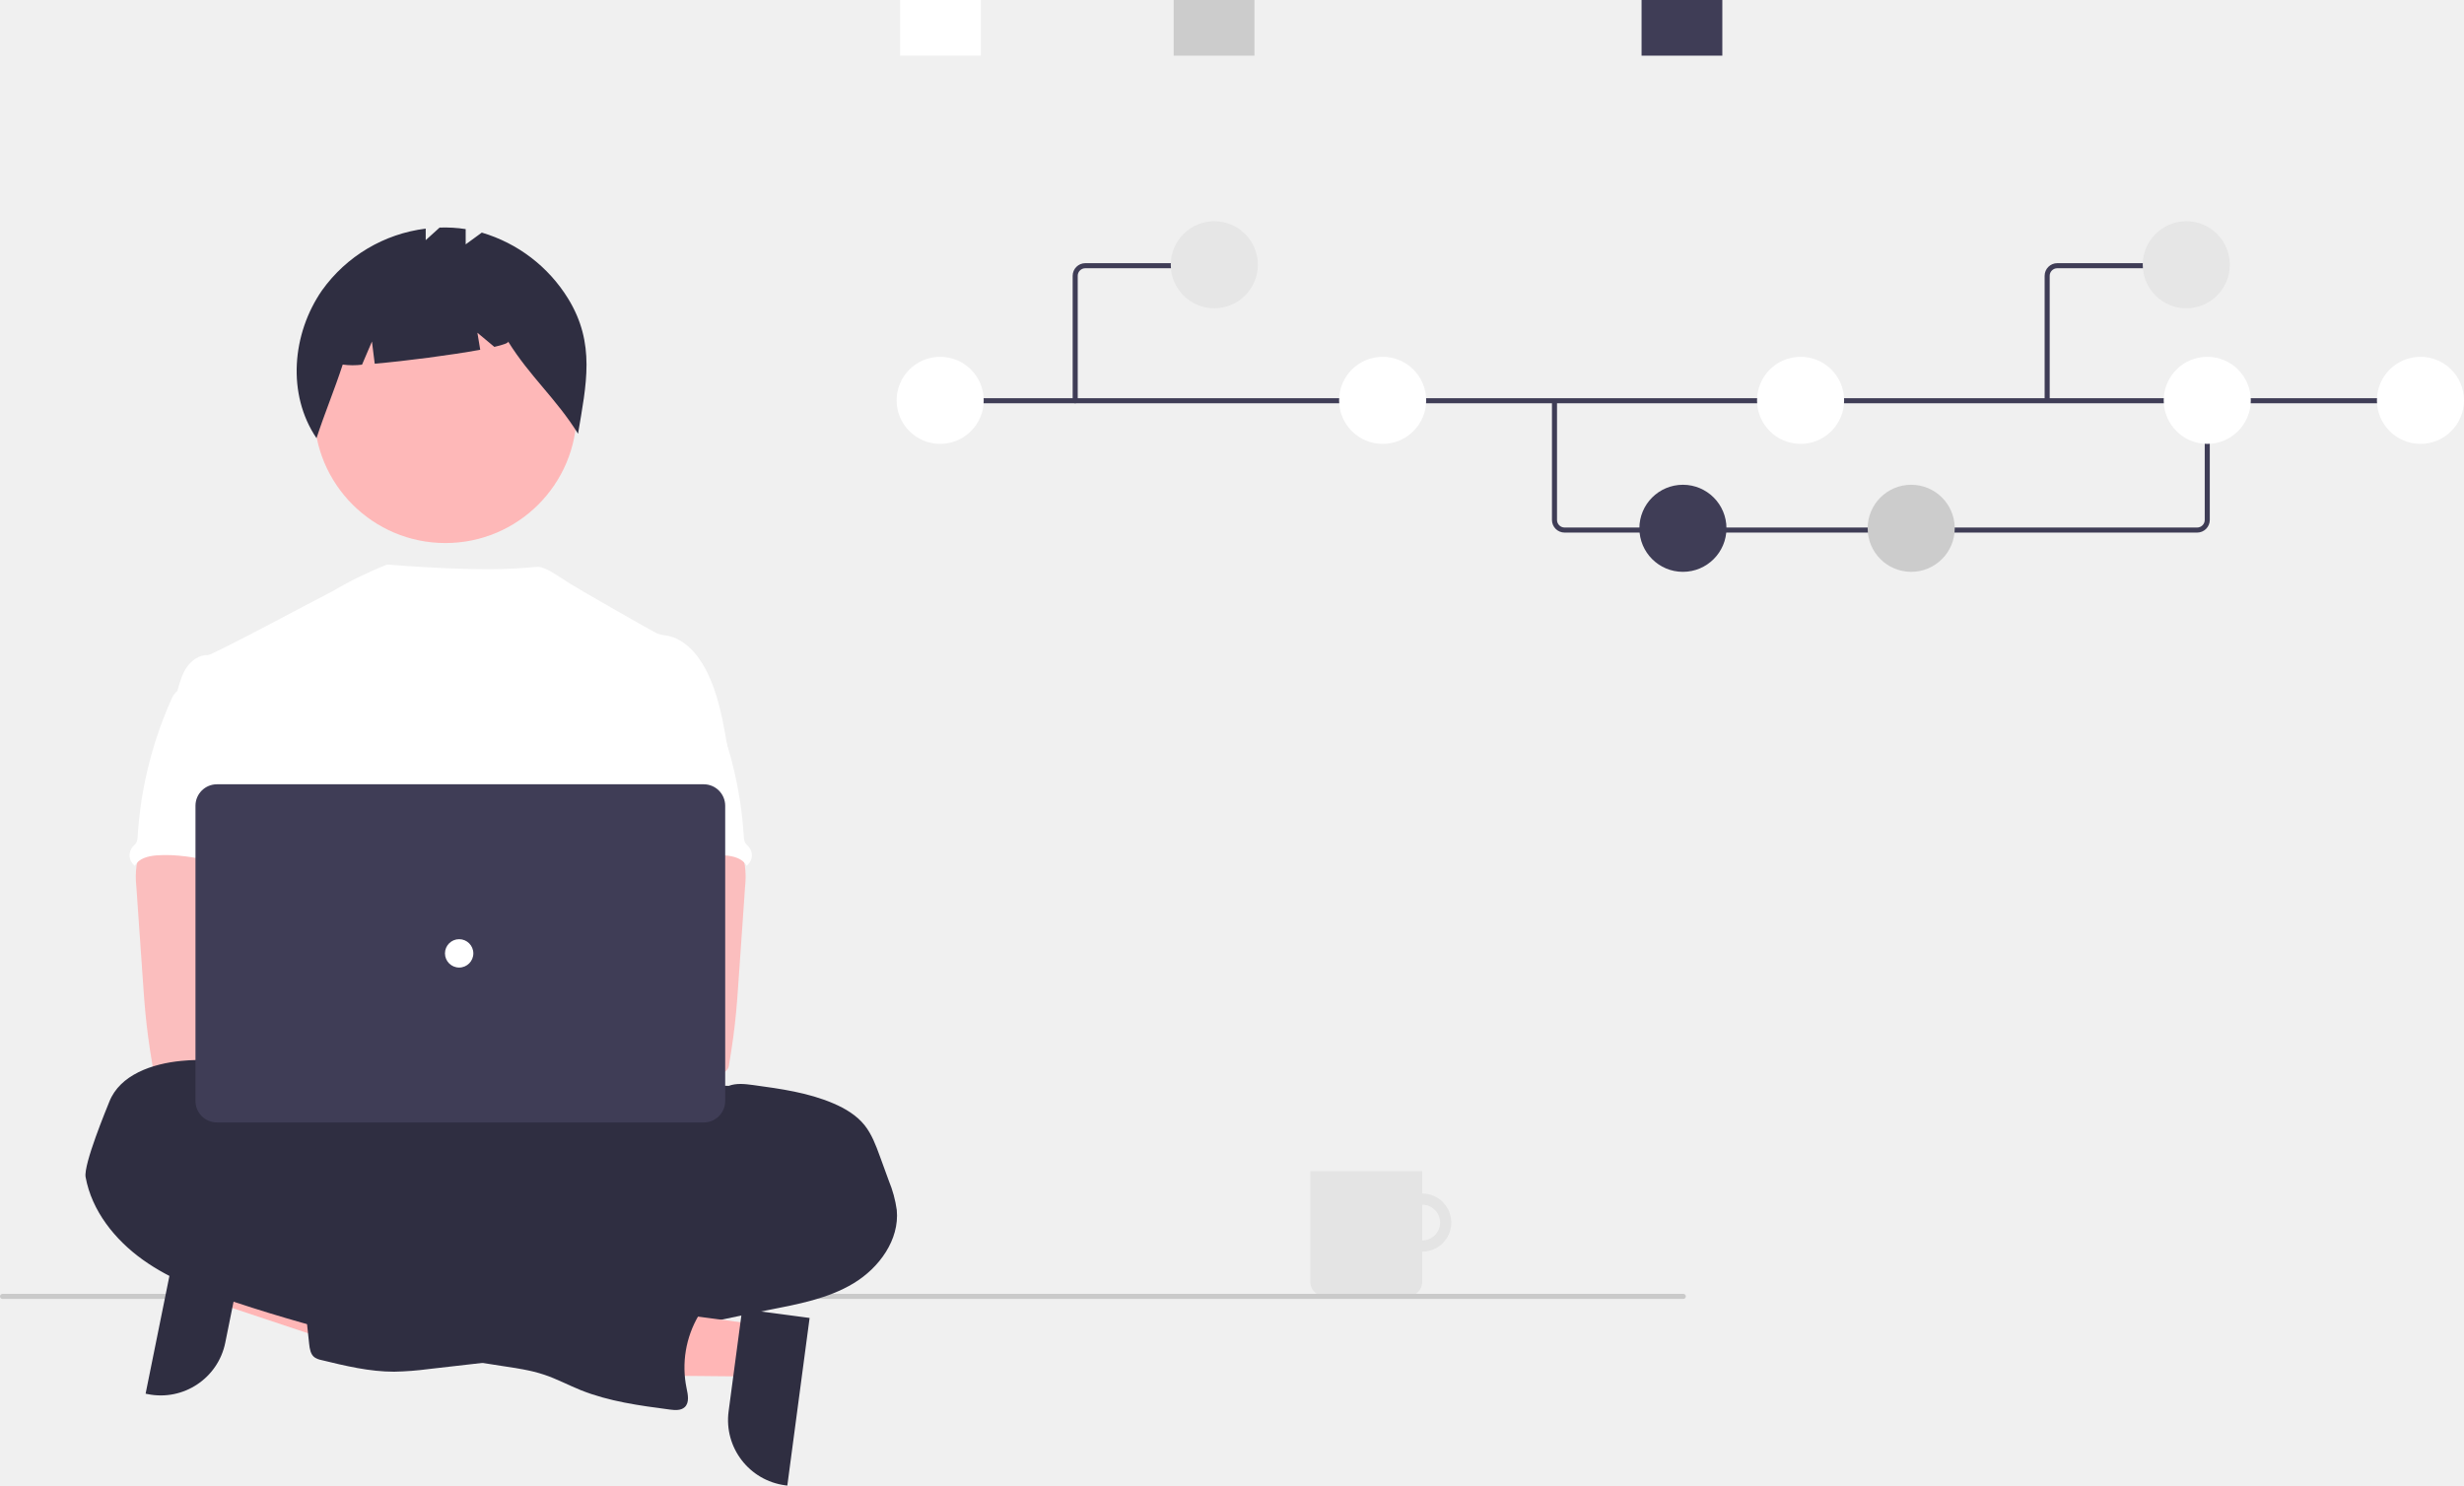
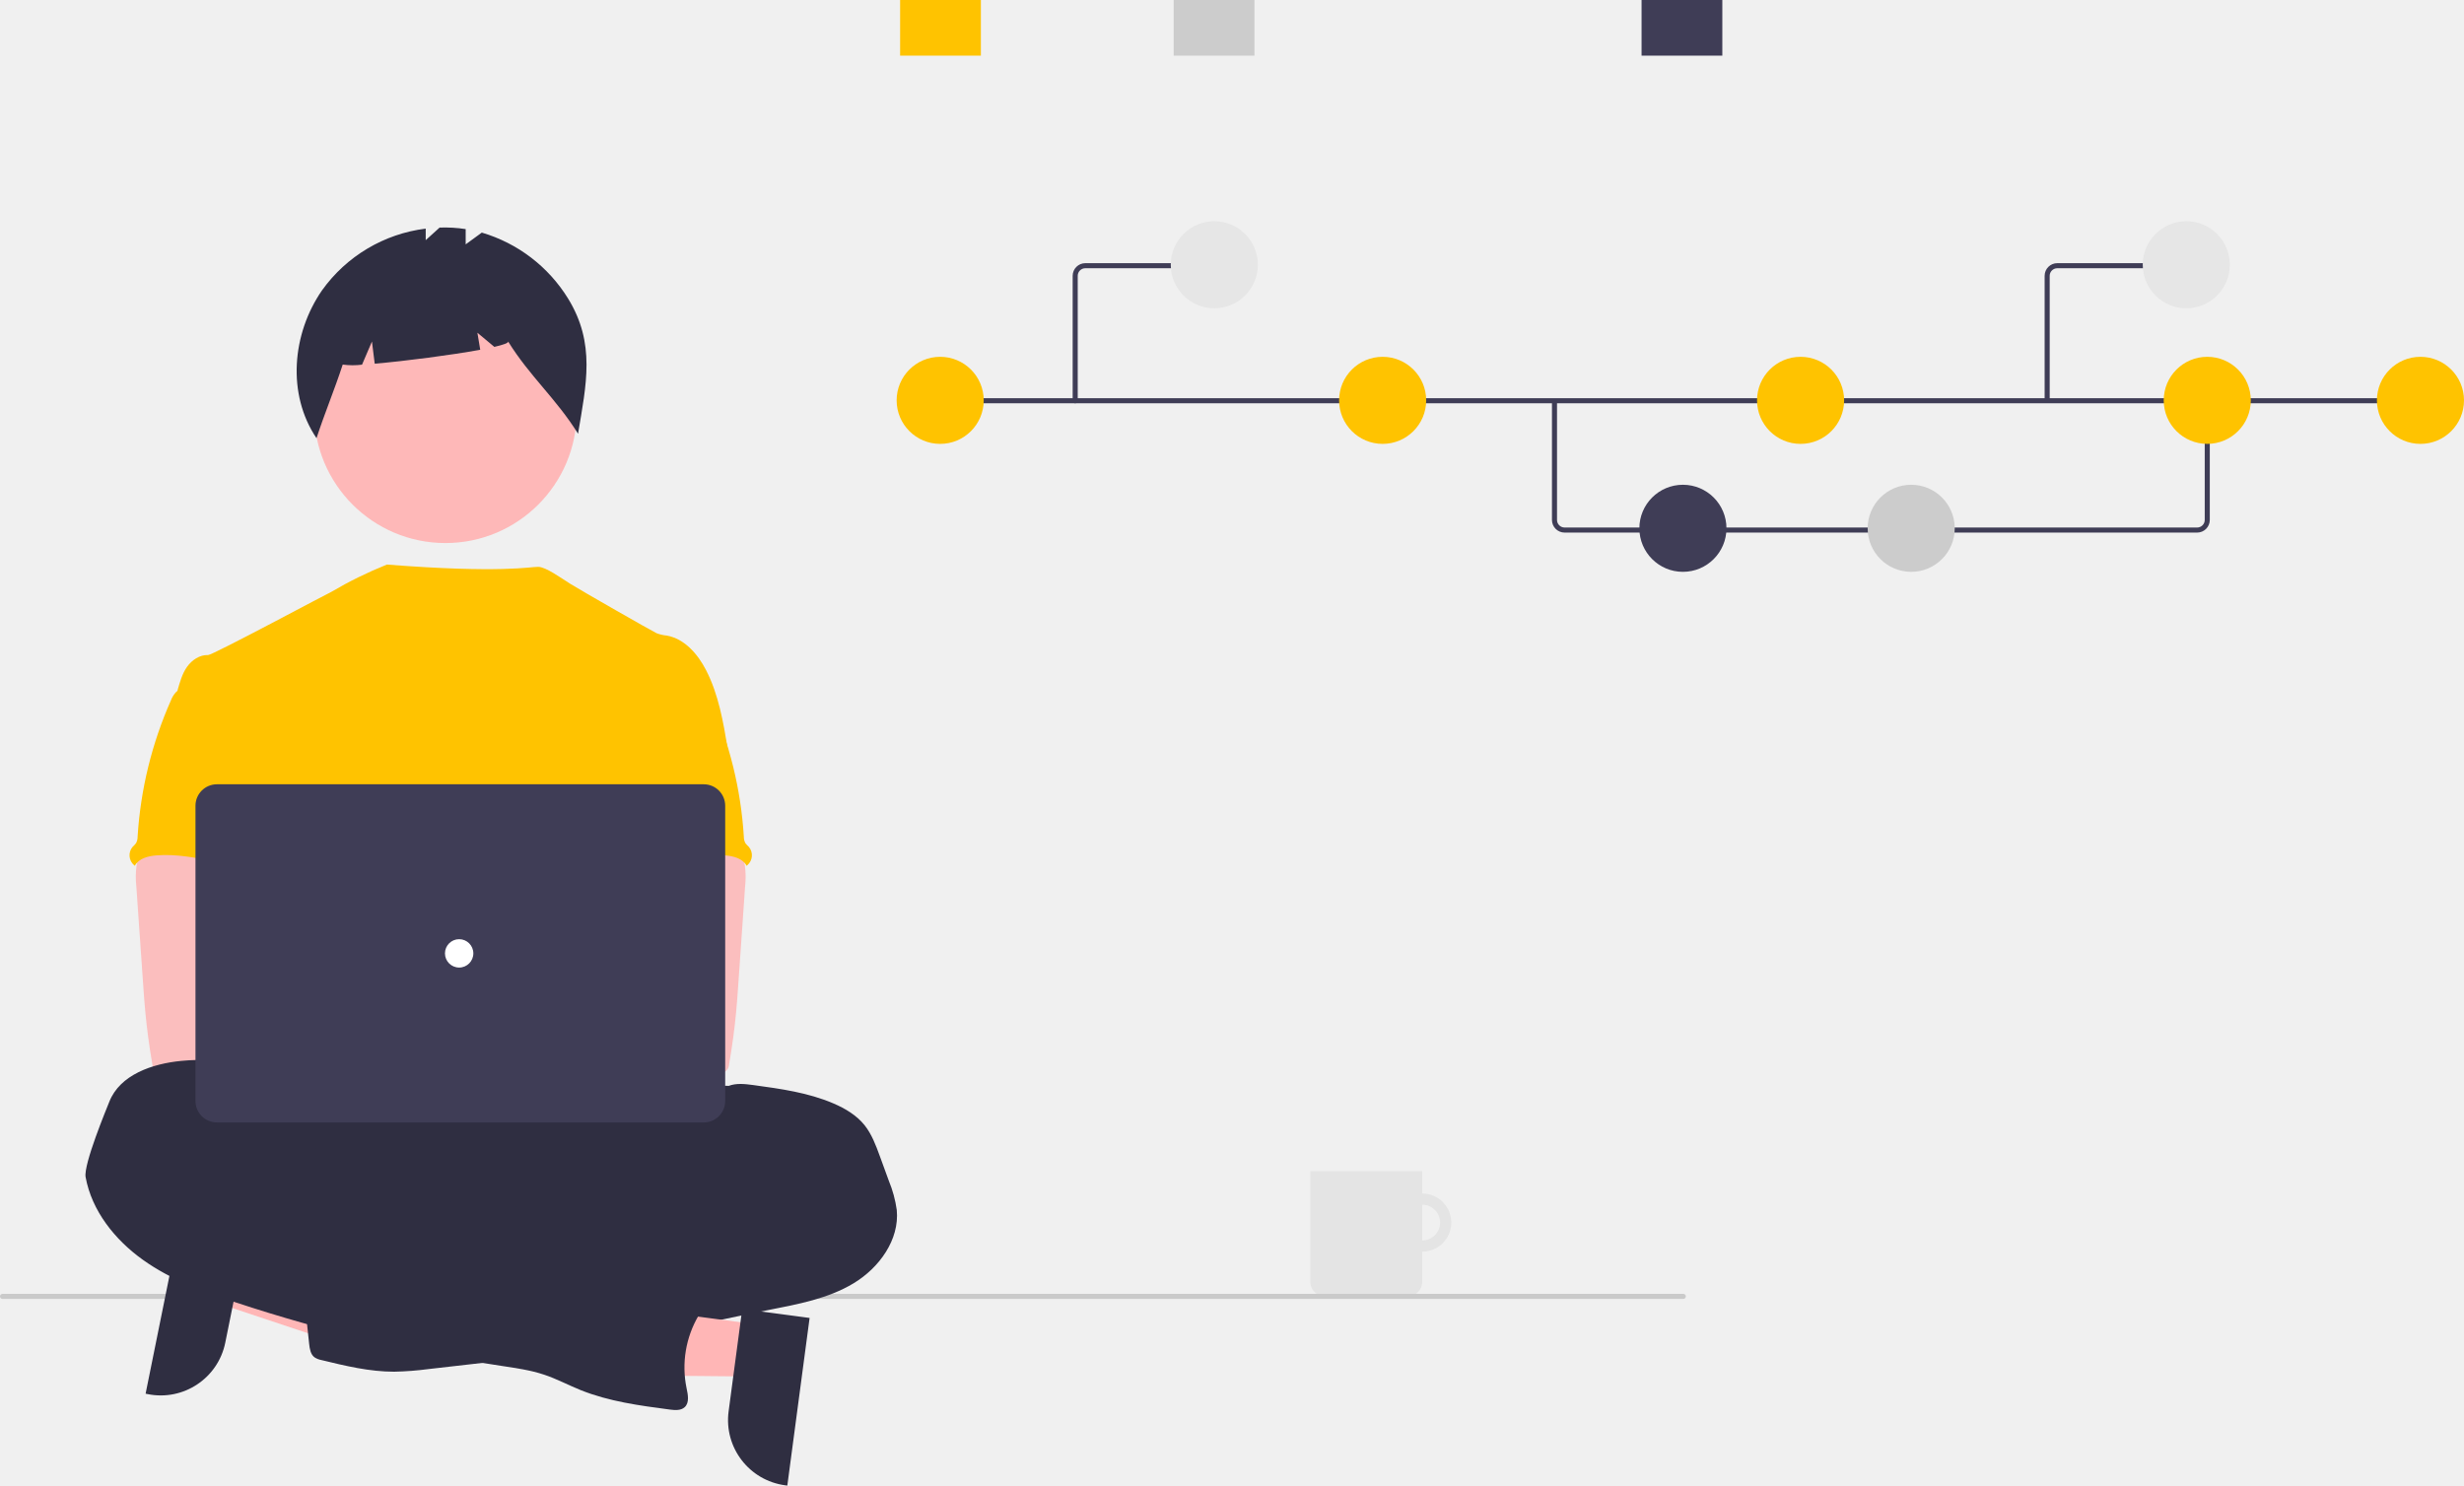
<svg xmlns="http://www.w3.org/2000/svg" data-name="Layer 1" width="973.461" height="587.025" viewBox="0 0 973.461 587.025">
  <g id="f9b32178-6d95-472d-b482-6662972666de" data-name="Group 100">
-     <path id="f4b94a19-cbe0-459a-95a6-6ea3b3d72055-241" data-name="Path 1465" d="M675.147,628.1a11.49,11.49,0,1,0,11.49,11.49h0A11.49,11.49,0,0,0,675.147,628.1Zm0,18.561a7.071,7.071,0,1,1,7.071-7.071v0A7.071,7.071,0,0,1,675.147,646.661Z" transform="translate(-113.2693 -156.4874)" fill="#e4e4e4" />
-     <path id="abc0e0b3-f22e-4bee-9929-c6879640924e-242" data-name="Path 1467" d="M630.954,619.261h44.193v43.739a5.757,5.757,0,0,1-5.757,5.757h-32.679a5.757,5.757,0,0,1-5.757-5.757V619.261Z" transform="translate(-113.2693 -156.4874)" fill="#e4e4e4" />
+     <path id="f4b94a19-cbe0-459a-95a6-6ea3b3d72055-580" data-name="Path 1465" d="M675.147,628.1a11.49,11.49,0,1,0,11.49,11.49h0A11.49,11.49,0,0,0,675.147,628.1Zm0,18.561a7.071,7.071,0,1,1,7.071-7.071v0A7.071,7.071,0,0,1,675.147,646.661Z" transform="translate(-113.2693 -156.4874)" fill="#e4e4e4" />
+     <path id="abc0e0b3-f22e-4bee-9929-c6879640924e-581" data-name="Path 1467" d="M630.954,619.261h44.193v43.739a5.757,5.757,0,0,1-5.757,5.757h-32.679a5.757,5.757,0,0,1-5.757-5.757V619.261Z" transform="translate(-113.2693 -156.4874)" fill="#e4e4e4" />
  </g>
-   <path id="e24b6f19-a0a0-4e73-9cfc-bbb7635ad236-243" data-name="Path 944" d="M778.403,669.758h-664.237a1.006,1.006,0,0,1,0-2h664.237a1.006,1.006,0,0,1,0,2Z" transform="translate(-113.2693 -156.4874)" fill="#cacaca" />
+   <path id="e24b6f19-a0a0-4e73-9cfc-bbb7635ad236-582" data-name="Path 944" d="M778.403,669.758h-664.237a1.006,1.006,0,0,1,0-2h664.237a1.006,1.006,0,0,1,0,2Z" transform="translate(-113.2693 -156.4874)" fill="#cacaca" />
  <polygon points="89.41 494.381 85.302 514.694 161.695 540.208 167.759 510.228 89.41 494.381" fill="#ffb6b6" />
  <path d="M210.36,647.029l-8.091,40.003-0.0.002a26.011,26.011,0,0,1-30.65,20.335l-.828-.168,13.248-65.496Z" transform="translate(-113.2693 -156.4874)" fill="#2f2e41" />
  <circle id="fd4e5ab9-ffc8-4bbb-9267-3af70c31dae1" data-name="Ellipse 276" cx="175.979" cy="162.713" r="51.871" fill="#feb8b8" />
-   <path id="a8c9bbe2-1461-49cf-8211-f8d251166dc5-244" data-name="Path 1461" d="M337.697,274.45a59.907,59.907,0,0,0-34.081-26.052l-6.368,4.647v-6.034a55.143,55.143,0,0,0-10.3-.6l-5.494,4.971v-4.558a59.335,59.335,0,0,0-40.932,24.347c-11.931,17.2-13.945,41.129-2.21,58.467,3.221-9.9,7.131-19.189,10.353-29.088a29.299,29.299,0,0,0,7.633.037l3.919-9.145,1.095,8.758c12.148-1.058,30.166-3.382,41.682-5.511l-1.12-6.719,6.7,5.583c3.528-.812,5.623-1.549,5.45-2.112,8.565,13.808,19.047,22.627,27.611,36.435C344.888,308.406,348.632,292.217,337.697,274.45Z" transform="translate(-113.2693 -156.4874)" fill="#2f2e41" />
+   <path id="a8c9bbe2-1461-49cf-8211-f8d251166dc5-583" data-name="Path 1461" d="M337.697,274.45a59.907,59.907,0,0,0-34.081-26.052l-6.368,4.647v-6.034a55.143,55.143,0,0,0-10.3-.6l-5.494,4.971v-4.558a59.335,59.335,0,0,0-40.932,24.347c-11.931,17.2-13.945,41.129-2.21,58.467,3.221-9.9,7.131-19.189,10.353-29.088a29.299,29.299,0,0,0,7.633.037l3.919-9.145,1.095,8.758c12.148-1.058,30.166-3.382,41.682-5.511l-1.12-6.719,6.7,5.583c3.528-.812,5.623-1.549,5.45-2.112,8.565,13.808,19.047,22.627,27.611,36.435C344.888,308.406,348.632,292.217,337.697,274.45Z" transform="translate(-113.2693 -156.4874)" fill="#2f2e41" />
  <ellipse id="f6be96d1-713f-4c17-812c-ecd79c56fe95" data-name="Ellipse 260" cx="192.856" cy="464.787" rx="133.56" ry="37.359" fill="#2f2e41" />
-   <path d="M400.808,452.588c-1.784-10.731-3.624-21.668-8.611-31.335-3.278-6.332-8.481-12.366-15.495-13.618a14.99,14.99,0,0,1-4.035-.934c-2.055-.99-29.673-16.756-34.063-19.502-3.769-2.357-9.719-6.722-12.719-6.722-3.018-.066-14.591,2.627-59.76-.904a163.141,163.141,0,0,0-22.01,10.822c-.146-.096-46.882,25.001-48.638,24.935-3.325-.14-6.416,1.989-8.322,4.67-1.906,2.681-2.8,6-3.736,9.209,10.208,22.733,19.548,45.495,29.757,68.228a5.821,5.821,0,0,1,.738,2.8,6.834,6.834,0,0,1-1.27,2.8c-5.006,8.042-4.847,18.157-4.3,27.609.547,9.452,1.224,19.436-3,27.908-1.149,2.326-2.643,4.455-3.736,6.781-2.559,5.268-3.484,22.117-1.989,27.777l187.267,5.365C382.86,587.409,400.808,452.588,400.808,452.588Z" transform="translate(-113.2693 -156.4874)" fill="#ffffff" />
-   <path id="eb41f72e-aba6-4a16-bf55-c7027d2f1a4b-245" data-name="Path 1421" d="M167.233,498.445a33.063,33.063,0,0,0-.112,8.154l2.684,38.546c.252,3.633.5,7.257.841,10.881.644,7.033,1.606,14.01,2.8,20.977a3.736,3.736,0,0,0,3.829,3.633c11.815,2.5,24.022,2.4,36.08,1.719,18.4-1.027,65.474-2.97,68.35-6.706s1.2-9.779-2.55-12.8-65.871-10.386-65.871-10.386c.607-4.81,2.438-9.34,4.175-13.907,3.12-8.1,6.034-16.466,6.09-25.143s-3.213-17.8-10.321-22.771c-5.847-4.081-13.375-4.838-20.5-4.67-5.184.149-14.141-1.093-18.876.934C170.105,488.556,167.933,494.776,167.233,498.445Z" transform="translate(-113.2693 -156.4874)" fill="#fbbebe" />
-   <path id="a363f2f7-2464-40a1-ad01-344825aa0b75-246" data-name="Path 1423" d="M401.141,585.578c3.11-1.186,6.538-.757,9.872-.308,10.732,1.466,21.622,2.97,31.569,7.257,4.67,2,9.116,4.67,12.273,8.6,2.8,3.54,4.436,7.874,5.987,12.142l3.587,9.826a47.3,47.3,0,0,1,3.129,11.516c1.121,11.759-6.921,22.845-17.036,28.954s-22.023,8.284-33.624,10.563-23.247,4.8-34.8,7.472a140.086,140.086,0,0,1-16.373,3.222c-12.366,1.4-25.292-.663-37.042,3.428-4.67,1.635-9.256,4.063-14.1,5.193a87.745,87.745,0,0,1-9.751,1.485l-22.238,2.54a121.313,121.313,0,0,1-13.636,1.046c-9.713,0-19.268-2.3-28.7-4.6a7.258,7.258,0,0,1-2.8-1.13c-1.494-1.177-1.821-3.26-2.036-5.146q-1.429-12.525-2.5-25.077c-.224-2.718-.392-5.66,1.093-7.948,1.868-2.8,5.511-3.68,8.836-4.222a230.58,230.58,0,0,1,42.665-2.961c5.426-5.426,14.374-5.454,21.482-8.406a63.897,63.897,0,0,0,7.575-4.119,99.001,99.001,0,0,1,41.59-13.141,38.714,38.714,0,0,0,8.509-1.214c5.5-1.709,10.517-6.361,16.167-5.221.7-1.933,1.186-4.521,2.8-5.847.8-.682,1.793-1.139,2.531-1.868,1.56-1.578,1.7-4.063,1.466-6.267s-.757-4.464-.187-6.613a9.141,9.141,0,0,1,1.037-2.307C391.278,587.595,395.509,585.111,401.141,585.578Z" transform="translate(-113.2693 -156.4874)" fill="#2f2e41" />
-   <path id="b53ad979-99f4-4c6e-a0f8-957060c42096-247" data-name="Path 1430" d="M182.88,429.901a9.667,9.667,0,0,0-2.073,3.316,156.78,156.78,0,0,0-13.169,53.816,5.38,5.38,0,0,1-.607,2.606,11.403,11.403,0,0,1-1.373,1.485,5.156,5.156,0,0,0,.617,7.266q.127.107.261.206c1.541-2.9,5.23-3.848,8.509-4.1,15.7-1.242,31.036,6.062,46.783,5.511-1.111-3.839-2.709-7.528-3.615-11.413-4.007-17.251,5.987-36.033-.14-52.649-1.224-3.325-3.269-6.594-6.491-8.051a17.291,17.291,0,0,0-4.156-1.1c-3.979-.719-11.9-3.792-15.747-2.559-1.42.458-1.98,1.793-3.157,2.6C186.734,427.977,184.362,428.397,182.88,429.901Z" transform="translate(-113.2693 -156.4874)" fill="#ffffff" />
-   <path id="a1197c30-bfd4-4098-bcf9-2468e7a33bf1-248" data-name="Path 1421" d="M400.921,486.906c-4.735-2.027-13.692-.785-18.876-.934-7.125-.168-14.653.589-20.5,4.67-7.108,4.971-10.377,14.094-10.321,22.771s2.97,17.043,6.09,25.143c1.737,4.567,3.568,9.097,4.175,13.907,0,0-62.121,7.365-65.871,10.386s-5.426,9.064-2.55,12.8,92.615,7.487,104.43,4.987a3.736,3.736,0,0,0,3.829-3.633c1.194-6.967,2.156-13.944,2.8-20.977.341-3.624.589-7.248.841-10.881l2.684-38.546a33.064,33.064,0,0,0-.112-8.154C406.84,494.776,404.668,488.556,400.921,486.906Z" transform="translate(-113.2693 -156.4874)" fill="#fbbebe" />
-   <path id="ebe46053-6aac-4aa7-8615-21a6fa79538d-249" data-name="Path 1430" d="M386.251,426.835c-1.177-.807-1.737-2.142-3.157-2.6-3.847-1.233-11.768,1.84-15.747,2.559a17.291,17.291,0,0,0-4.156,1.1c-3.222,1.457-5.267,4.726-6.491,8.051-6.127,16.616,3.867,35.398-.14,52.649-.906,3.885-2.504,7.574-3.615,11.413,15.747.551,31.083-6.753,46.783-5.511,3.279.252,6.968,1.2,8.509,4.1q.134-.099.261-.206a5.156,5.156,0,0,0,.617-7.266,11.401,11.401,0,0,1-1.373-1.485,5.38,5.38,0,0,1-.607-2.606,156.78,156.78,0,0,0-13.169-53.816,9.667,9.667,0,0,0-2.073-3.316C390.411,428.397,388.039,427.977,386.251,426.835Z" transform="translate(-113.2693 -156.4874)" fill="#ffffff" />
+   <path d="M400.808,452.588c-1.784-10.731-3.624-21.668-8.611-31.335-3.278-6.332-8.481-12.366-15.495-13.618a14.99,14.99,0,0,1-4.035-.934c-2.055-.99-29.673-16.756-34.063-19.502-3.769-2.357-9.719-6.722-12.719-6.722-3.018-.066-14.591,2.627-59.76-.904a163.141,163.141,0,0,0-22.01,10.822c-.146-.096-46.882,25.001-48.638,24.935-3.325-.14-6.416,1.989-8.322,4.67-1.906,2.681-2.8,6-3.736,9.209,10.208,22.733,19.548,45.495,29.757,68.228a5.821,5.821,0,0,1,.738,2.8,6.834,6.834,0,0,1-1.27,2.8c-5.006,8.042-4.847,18.157-4.3,27.609.547,9.452,1.224,19.436-3,27.908-1.149,2.326-2.643,4.455-3.736,6.781-2.559,5.268-3.484,22.117-1.989,27.777l187.267,5.365C382.86,587.409,400.808,452.588,400.808,452.588Z" transform="translate(-113.2693 -156.4874)" fill="#ffc300" />
+   <path id="eb41f72e-aba6-4a16-bf55-c7027d2f1a4b-584" data-name="Path 1421" d="M167.233,498.445a33.063,33.063,0,0,0-.112,8.154l2.684,38.546c.252,3.633.5,7.257.841,10.881.644,7.033,1.606,14.01,2.8,20.977a3.736,3.736,0,0,0,3.829,3.633c11.815,2.5,24.022,2.4,36.08,1.719,18.4-1.027,65.474-2.97,68.35-6.706s1.2-9.779-2.55-12.8-65.871-10.386-65.871-10.386c.607-4.81,2.438-9.34,4.175-13.907,3.12-8.1,6.034-16.466,6.09-25.143s-3.213-17.8-10.321-22.771c-5.847-4.081-13.375-4.838-20.5-4.67-5.184.149-14.141-1.093-18.876.934C170.105,488.556,167.933,494.776,167.233,498.445Z" transform="translate(-113.2693 -156.4874)" fill="#fbbebe" />
+   <path id="a363f2f7-2464-40a1-ad01-344825aa0b75-585" data-name="Path 1423" d="M401.141,585.578c3.11-1.186,6.538-.757,9.872-.308,10.732,1.466,21.622,2.97,31.569,7.257,4.67,2,9.116,4.67,12.273,8.6,2.8,3.54,4.436,7.874,5.987,12.142l3.587,9.826a47.3,47.3,0,0,1,3.129,11.516c1.121,11.759-6.921,22.845-17.036,28.954s-22.023,8.284-33.624,10.563-23.247,4.8-34.8,7.472a140.086,140.086,0,0,1-16.373,3.222c-12.366,1.4-25.292-.663-37.042,3.428-4.67,1.635-9.256,4.063-14.1,5.193a87.745,87.745,0,0,1-9.751,1.485l-22.238,2.54a121.313,121.313,0,0,1-13.636,1.046c-9.713,0-19.268-2.3-28.7-4.6a7.258,7.258,0,0,1-2.8-1.13c-1.494-1.177-1.821-3.26-2.036-5.146q-1.429-12.525-2.5-25.077c-.224-2.718-.392-5.66,1.093-7.948,1.868-2.8,5.511-3.68,8.836-4.222a230.58,230.58,0,0,1,42.665-2.961c5.426-5.426,14.374-5.454,21.482-8.406a63.897,63.897,0,0,0,7.575-4.119,99.001,99.001,0,0,1,41.59-13.141,38.714,38.714,0,0,0,8.509-1.214c5.5-1.709,10.517-6.361,16.167-5.221.7-1.933,1.186-4.521,2.8-5.847.8-.682,1.793-1.139,2.531-1.868,1.56-1.578,1.7-4.063,1.466-6.267s-.757-4.464-.187-6.613a9.141,9.141,0,0,1,1.037-2.307C391.278,587.595,395.509,585.111,401.141,585.578Z" transform="translate(-113.2693 -156.4874)" fill="#2f2e41" />
+   <path id="b53ad979-99f4-4c6e-a0f8-957060c42096-586" data-name="Path 1430" d="M182.88,429.901a9.667,9.667,0,0,0-2.073,3.316,156.78,156.78,0,0,0-13.169,53.816,5.38,5.38,0,0,1-.607,2.606,11.403,11.403,0,0,1-1.373,1.485,5.156,5.156,0,0,0,.617,7.266q.127.107.261.206c1.541-2.9,5.23-3.848,8.509-4.1,15.7-1.242,31.036,6.062,46.783,5.511-1.111-3.839-2.709-7.528-3.615-11.413-4.007-17.251,5.987-36.033-.14-52.649-1.224-3.325-3.269-6.594-6.491-8.051a17.291,17.291,0,0,0-4.156-1.1c-3.979-.719-11.9-3.792-15.747-2.559-1.42.458-1.98,1.793-3.157,2.6C186.734,427.977,184.362,428.397,182.88,429.901Z" transform="translate(-113.2693 -156.4874)" fill="#ffc300" />
+   <path id="a1197c30-bfd4-4098-bcf9-2468e7a33bf1-587" data-name="Path 1421" d="M400.921,486.906c-4.735-2.027-13.692-.785-18.876-.934-7.125-.168-14.653.589-20.5,4.67-7.108,4.971-10.377,14.094-10.321,22.771s2.97,17.043,6.09,25.143c1.737,4.567,3.568,9.097,4.175,13.907,0,0-62.121,7.365-65.871,10.386s-5.426,9.064-2.55,12.8,92.615,7.487,104.43,4.987a3.736,3.736,0,0,0,3.829-3.633c1.194-6.967,2.156-13.944,2.8-20.977.341-3.624.589-7.248.841-10.881l2.684-38.546a33.064,33.064,0,0,0-.112-8.154C406.84,494.776,404.668,488.556,400.921,486.906Z" transform="translate(-113.2693 -156.4874)" fill="#fbbebe" />
+   <path id="ebe46053-6aac-4aa7-8615-21a6fa79538d-588" data-name="Path 1430" d="M386.251,426.835c-1.177-.807-1.737-2.142-3.157-2.6-3.847-1.233-11.768,1.84-15.747,2.559a17.291,17.291,0,0,0-4.156,1.1c-3.222,1.457-5.267,4.726-6.491,8.051-6.127,16.616,3.867,35.398-.14,52.649-.906,3.885-2.504,7.574-3.615,11.413,15.747.551,31.083-6.753,46.783-5.511,3.279.252,6.968,1.2,8.509,4.1q.134-.099.261-.206a5.156,5.156,0,0,0,.617-7.266,11.401,11.401,0,0,1-1.373-1.485,5.38,5.38,0,0,1-.607-2.606,156.78,156.78,0,0,0-13.169-53.816,9.667,9.667,0,0,0-2.073-3.316C390.411,428.397,388.039,427.977,386.251,426.835Z" transform="translate(-113.2693 -156.4874)" fill="#ffc300" />
  <polygon points="299.243 523.378 296.513 543.921 215.975 543.166 220.005 512.846 299.243 523.378" fill="#ffb6b6" />
  <path d="M433.122,677.272l-8.804,66.24-.838-.111a26.011,26.011,0,0,1-22.356-29.208l0-.002,5.377-40.457Z" transform="translate(-113.2693 -156.4874)" fill="#2f2e41" />
-   <path id="a0b0f7ea-4ed9-4447-aa64-e2335b2c3196-250" data-name="Path 1427" d="M223.039,595.974c0,.934-1.466,0-1.6-1-1.027-7.556-7.024-13.786-14.01-16.812s-14.944-3.185-22.509-2.466c-11.441,1.083-24.284,5.464-28.468,16.158-.99,2.5-10.264,24.76-9.359,29.766,2.438,13.356,11.572,24.779,22.64,32.69s24,12.637,36.9,16.9a639.949,639.949,0,0,0,104.607,24.984c5.753.869,11.563,1.672,17.073,3.521,4.931,1.653,9.545,4.128,14.365,6.071,11.208,4.5,23.266,6.108,35.211,7.687,2.036.262,4.371.448,5.875-.934,1.943-1.8,1.3-4.941.747-7.528a40.488,40.488,0,0,1,4.773-28.729c2-3.362,4.6-6.809,4.222-10.7-.448-4.539-4.969-7.752-9.471-8.481s-9.078.346-13.6.934a7.285,7.285,0,0,1-4.623-.458,9.235,9.235,0,0,1-1.812-1.606,20.482,20.482,0,0,0-23.854-3.334c-1.672.934-4.2-1.149-5.94-1.933l-19.642-8.892c-22.565-10.208-45.242-20.464-69.115-26.927a14.514,14.514,0,0,1-5.324-2.214c-1.186-.934-2.036-2.2-3.129-3.241-2.382-2.251-5.7-3.148-8.555-4.745S222.385,599.177,223.039,595.974Z" transform="translate(-113.2693 -156.4874)" fill="#2f2e41" />
+   <path id="a0b0f7ea-4ed9-4447-aa64-e2335b2c3196-589" data-name="Path 1427" d="M223.039,595.974c0,.934-1.466,0-1.6-1-1.027-7.556-7.024-13.786-14.01-16.812s-14.944-3.185-22.509-2.466c-11.441,1.083-24.284,5.464-28.468,16.158-.99,2.5-10.264,24.76-9.359,29.766,2.438,13.356,11.572,24.779,22.64,32.69s24,12.637,36.9,16.9a639.949,639.949,0,0,0,104.607,24.984c5.753.869,11.563,1.672,17.073,3.521,4.931,1.653,9.545,4.128,14.365,6.071,11.208,4.5,23.266,6.108,35.211,7.687,2.036.262,4.371.448,5.875-.934,1.943-1.8,1.3-4.941.747-7.528a40.488,40.488,0,0,1,4.773-28.729c2-3.362,4.6-6.809,4.222-10.7-.448-4.539-4.969-7.752-9.471-8.481s-9.078.346-13.6.934a7.285,7.285,0,0,1-4.623-.458,9.235,9.235,0,0,1-1.812-1.606,20.482,20.482,0,0,0-23.854-3.334c-1.672.934-4.2-1.149-5.94-1.933l-19.642-8.892c-22.565-10.208-45.242-20.464-69.115-26.927a14.514,14.514,0,0,1-5.324-2.214c-1.186-.934-2.036-2.2-3.129-3.241-2.382-2.251-5.7-3.148-8.555-4.745S222.385,599.177,223.039,595.974Z" transform="translate(-113.2693 -156.4874)" fill="#2f2e41" />
  <circle cx="160.617" cy="411.99" r="14" fill="#fbbebe" />
  <circle cx="191.617" cy="411.99" r="14" fill="#fbbebe" />
  <path d="M391.305,600.024H198.966a8.48,8.48,0,0,1-8.47-8.47V474.868a8.48,8.48,0,0,1,8.47-8.47H391.305a8.48,8.48,0,0,1,8.47,8.47V591.555A8.48,8.48,0,0,1,391.305,600.024Z" transform="translate(-113.2693 -156.4874)" fill="#3f3d56" />
  <circle id="e793da3b-cee2-4a15-ae11-6dab45a6c728" data-name="Ellipse 263" cx="181.399" cy="376.724" r="5.604" fill="#fff" />
  <path d="M981.299,366.94H731.406a5.006,5.006,0,0,1-5-5V314.84h2v47.1a3.003,3.003,0,0,0,3,3H981.299a3.003,3.003,0,0,0,3-3V314.51h2v47.429A5.006,5.006,0,0,1,981.299,366.94Z" transform="translate(-113.2693 -156.4874)" fill="#3f3d56" />
  <rect x="371.397" y="157.352" width="587.22" height="2" fill="#3f3d56" />
-   <circle id="a67a4451-c7cc-402c-b29d-5a705f3c9418" data-name="Ellipse 264" cx="371.439" cy="158.196" r="17.202" fill="#ffffff" />
-   <circle id="abdb3fbf-f68e-433e-a33f-153626b38c76" data-name="Ellipse 266" cx="546.244" cy="158.196" r="17.202" fill="#ffffff" />
+   <circle id="a67a4451-c7cc-402c-b29d-5a705f3c9418" data-name="Ellipse 264" cx="371.439" cy="158.196" r="17.202" fill="#ffc300" />
+   <circle id="abdb3fbf-f68e-433e-a33f-153626b38c76" data-name="Ellipse 266" cx="546.244" cy="158.196" r="17.202" fill="#ffc300" />
  <circle id="ac293633-0933-4e21-a8aa-bc27ca4fbccc" data-name="Ellipse 268" cx="664.876" cy="208.757" r="17.202" fill="#3f3d56" />
  <circle id="a0cd768d-b738-4d4b-9ab3-78ab535c7573" data-name="Ellipse 269" cx="755.063" cy="208.757" r="17.202" fill="#ccc" />
-   <circle id="b9eb3d2e-31e0-4fe2-be5c-79abb86bc227" data-name="Ellipse 270" cx="711.36" cy="158.196" r="17.202" fill="#ffffff" />
-   <circle id="aa04baac-fce0-420a-b86a-4a97f3079928" data-name="Ellipse 271" cx="956.259" cy="158.196" r="17.202" fill="#ffffff" />
-   <circle id="e92cf92c-058e-415c-ba96-766a57ee18d9" data-name="Ellipse 272" cx="872.029" cy="158.196" r="17.202" fill="#ffffff" />
+   <circle id="b9eb3d2e-31e0-4fe2-be5c-79abb86bc227" data-name="Ellipse 270" cx="711.36" cy="158.196" r="17.202" fill="#ffc300" />
+   <circle id="aa04baac-fce0-420a-b86a-4a97f3079928" data-name="Ellipse 271" cx="956.259" cy="158.196" r="17.202" fill="#ffc300" />
+   <circle id="e92cf92c-058e-415c-ba96-766a57ee18d9" data-name="Ellipse 272" cx="872.029" cy="158.196" r="17.202" fill="#ffc300" />
  <rect id="ac5bf8cc-574d-4509-9338-881c836fd832" data-name="Rectangle 207" x="648.539" width="31.906" height="21.99" fill="#3f3d56" />
-   <rect id="ad5a043d-52f1-4931-b771-e4991ef7f7f7" data-name="Rectangle 208" x="355.612" width="31.906" height="21.99" fill="#ffffff" />
+   <rect id="ad5a043d-52f1-4931-b771-e4991ef7f7f7" data-name="Rectangle 208" x="355.612" width="31.906" height="21.99" fill="#ffc300" />
  <rect id="e5d95e83-bdd9-4322-95a9-5a9c4b449a8f" data-name="Rectangle 209" x="463.685" width="31.906" height="21.99" fill="#ccc" />
  <path d="M538.051,315.84a1,1,0,0,1-1-1V265.477a5.006,5.006,0,0,1,5-5h48.675a1,1,0,0,1,0,2h-48.675a3.003,3.003,0,0,0-3,3v49.362A1,1,0,0,1,538.051,315.84Z" transform="translate(-113.2693 -156.4874)" fill="#3f3d56" />
  <circle id="b0a7c1c1-8f27-441f-a84a-e44462cc473e" data-name="Ellipse 265" cx="479.744" cy="104.616" r="17.202" fill="#e6e6e6" />
  <path d="M923.051,314.84h-2V265.477a5.006,5.006,0,0,1,5-5h48.675v2h-48.675a3.003,3.003,0,0,0-3,3Z" transform="translate(-113.2693 -156.4874)" fill="#3f3d56" />
  <circle id="b3140cf1-cdb8-48ff-81af-ce41ed4f5739" data-name="Ellipse 265" cx="863.744" cy="104.616" r="17.202" fill="#e6e6e6" />
</svg>
